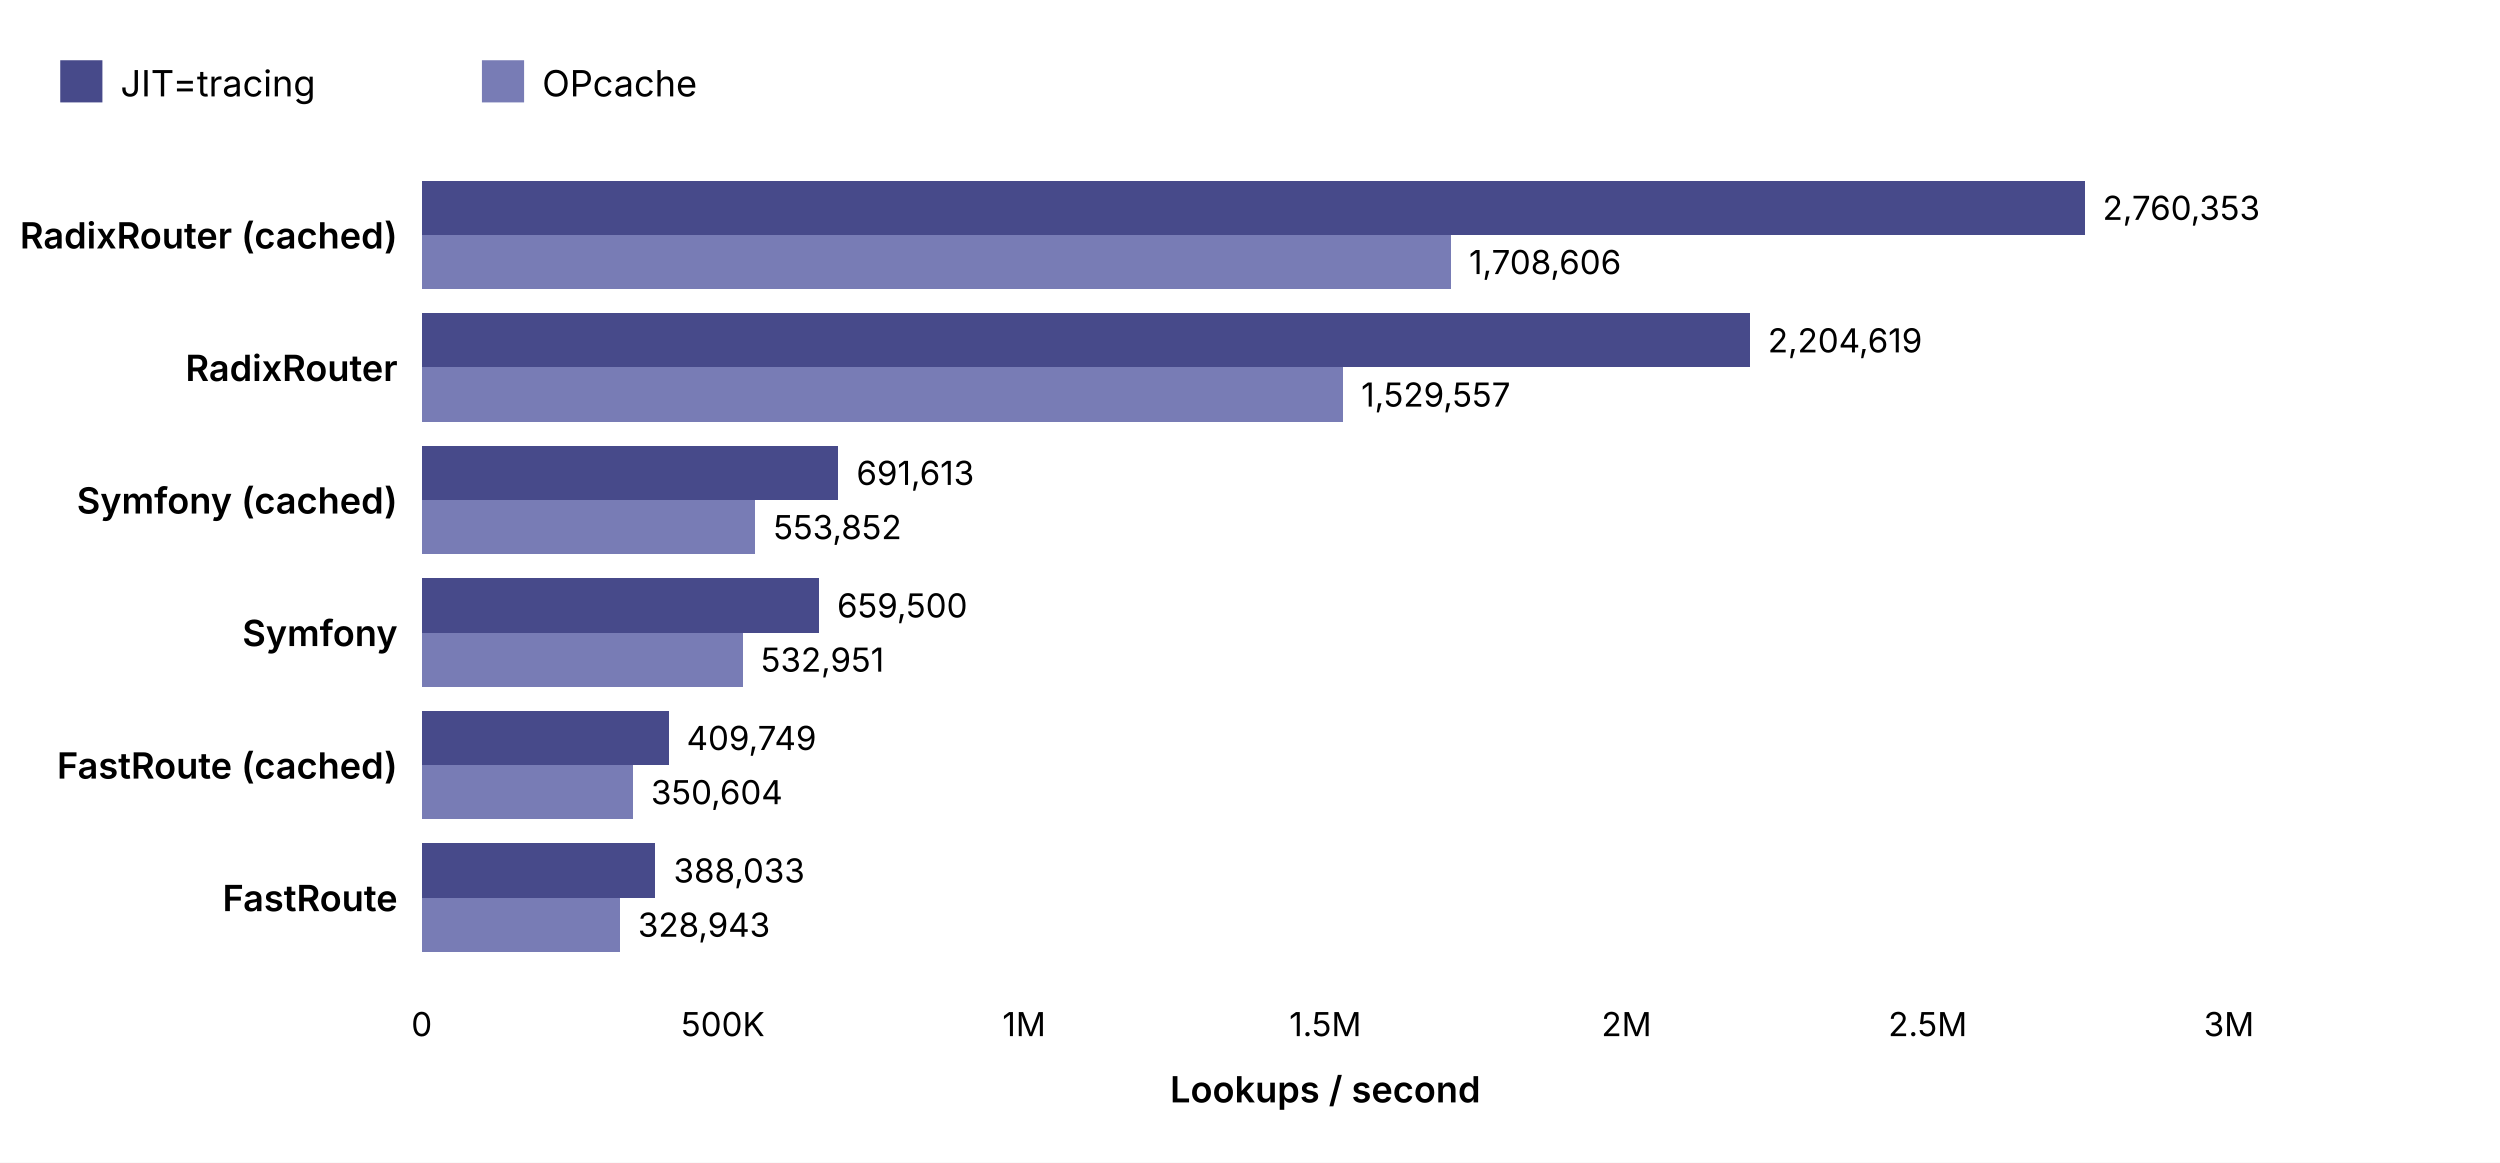
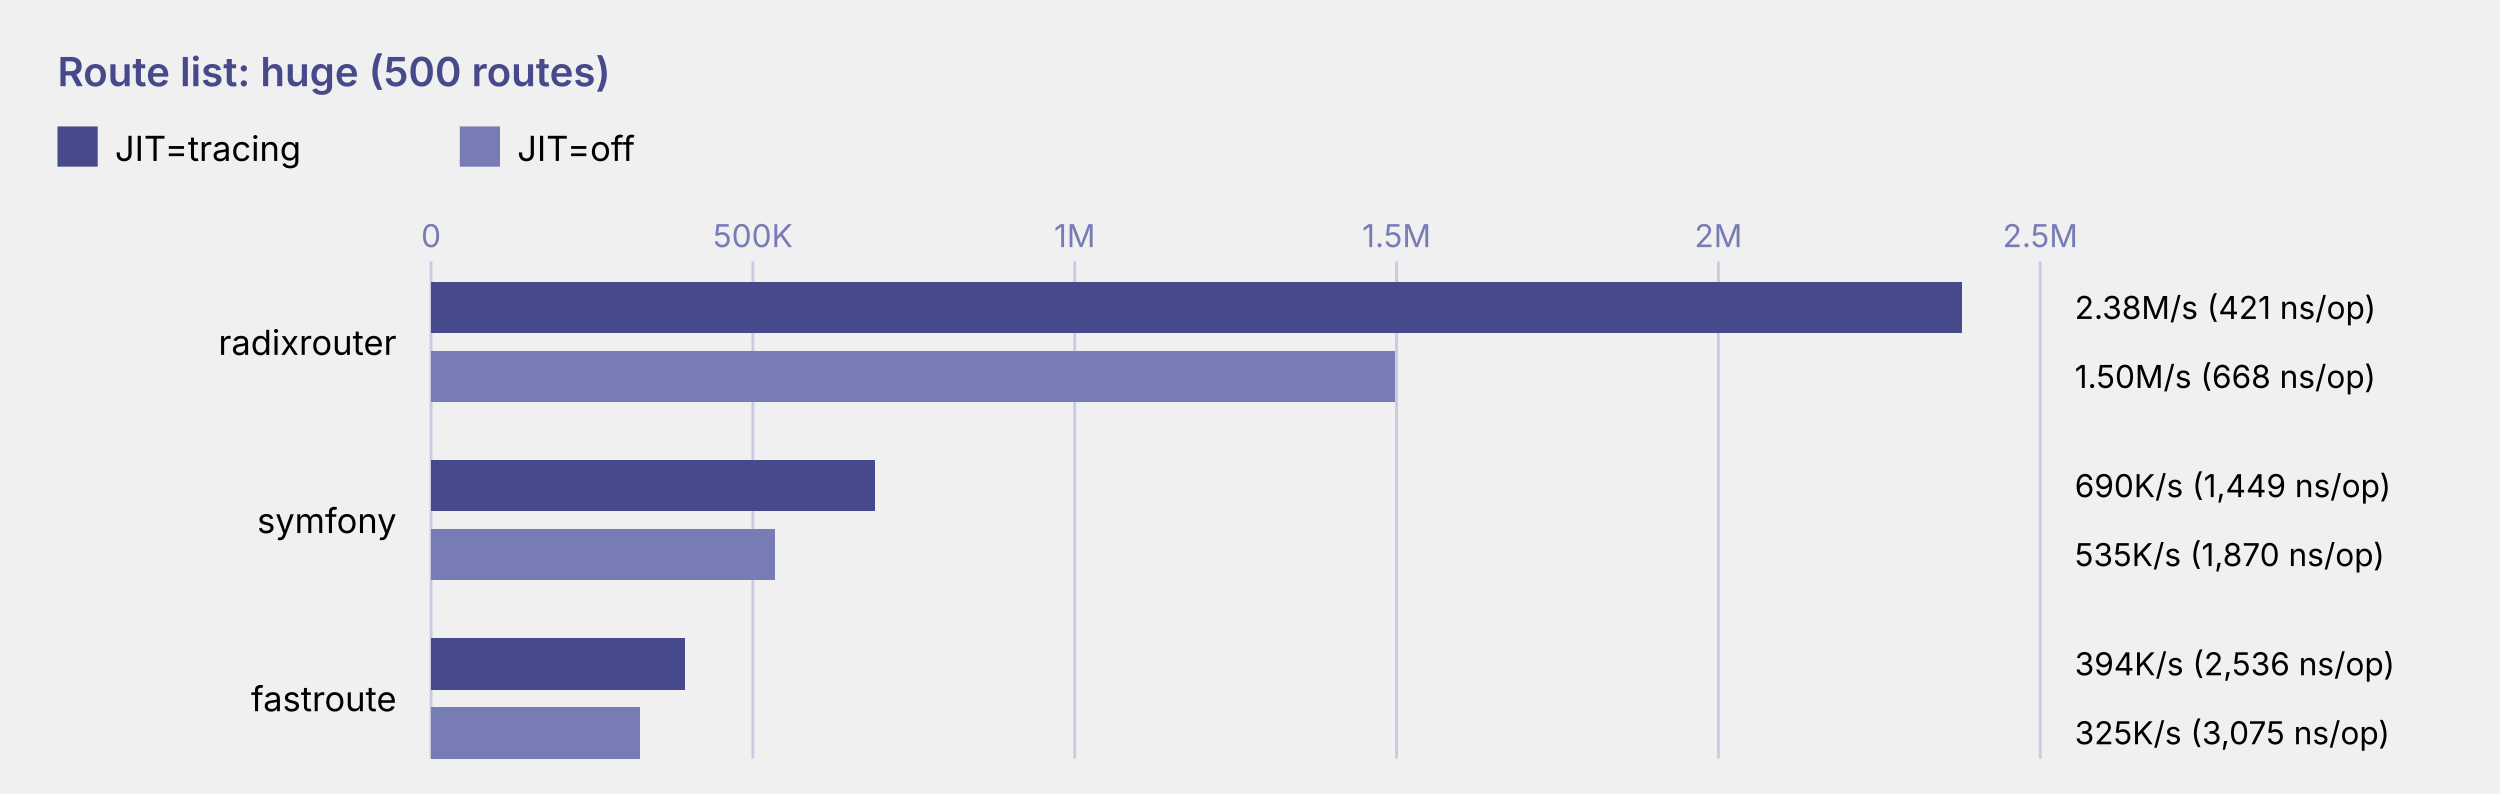
- <svg xmlns="http://www.w3.org/2000/svg" viewBox="0 0 830 386" font-family="system-ui, -apple-system, 'Segoe UI', sans-serif">
-   <style>.bg{fill:#FFFFFF}.fg{fill:#000000}.bar{shape-rendering:crispEdges}@media(prefers-color-scheme:dark){.bg{fill:#1E1E1E}.fg{fill:#E6E6E6}}</style>
-   <rect class="bg" width="830" height="386" />
-   <rect x="20" y="20" width="14" height="14" fill="#474A8A" />
-   <text class="fg" x="40" y="32" font-size="12">JIT=tracing</text>
-   <rect x="160" y="20" width="14" height="14" fill="#787CB5" />
-   <text class="fg" x="180" y="32" font-size="12">OPcache</text>
-   <text class="fg" x="140.00" y="344" text-anchor="middle" font-size="11">0</text>
-   <text class="fg" x="240.00" y="344" text-anchor="middle" font-size="11">500K</text>
-   <text class="fg" x="340.00" y="344" text-anchor="middle" font-size="11">1M</text>
-   <text class="fg" x="440.00" y="344" text-anchor="middle" font-size="11">1.5M</text>
-   <text class="fg" x="540.00" y="344" text-anchor="middle" font-size="11">2M</text>
-   <text class="fg" x="640.00" y="344" text-anchor="middle" font-size="11">2.5M</text>
-   <text class="fg" x="740.00" y="344" text-anchor="middle" font-size="11">3M</text>
-   <text class="fg" x="440.00" y="366" text-anchor="middle" font-size="12" font-weight="600">Lookups / second</text>
-   <text class="fg" x="132" y="82.5" text-anchor="end" font-size="12" font-weight="600">RadixRouter (cached)</text>
-   <rect class="bar" x="140" y="60.0" width="552.07" height="18" fill="#474A8A" />
-   <text class="fg" x="698.07" y="73.0" font-size="11">2,760,353</text>
-   <rect class="bar" x="140" y="78.0" width="341.72" height="18" fill="#787CB5" />
-   <text class="fg" x="487.72" y="91.0" font-size="11">1,708,606</text>
-   <text class="fg" x="132" y="126.5" text-anchor="end" font-size="12" font-weight="600">RadixRouter</text>
-   <rect class="bar" x="140" y="104.0" width="440.92" height="18" fill="#474A8A" />
-   <text class="fg" x="586.92" y="117.0" font-size="11">2,204,619</text>
-   <rect class="bar" x="140" y="122.0" width="305.91" height="18" fill="#787CB5" />
-   <text class="fg" x="451.91" y="135.0" font-size="11">1,529,557</text>
-   <text class="fg" x="132" y="170.5" text-anchor="end" font-size="12" font-weight="600">Symfony (cached)</text>
-   <rect class="bar" x="140" y="148.0" width="138.32" height="18" fill="#474A8A" />
-   <text class="fg" x="284.32" y="161.0" font-size="11">691,613</text>
-   <rect class="bar" x="140" y="166.0" width="110.77" height="18" fill="#787CB5" />
-   <text class="fg" x="256.77" y="179.0" font-size="11">553,852</text>
-   <text class="fg" x="132" y="214.5" text-anchor="end" font-size="12" font-weight="600">Symfony</text>
-   <rect class="bar" x="140" y="192.0" width="131.90" height="18" fill="#474A8A" />
-   <text class="fg" x="277.90" y="205.0" font-size="11">659,500</text>
-   <rect class="bar" x="140" y="210.0" width="106.59" height="18" fill="#787CB5" />
-   <text class="fg" x="252.59" y="223.0" font-size="11">532,951</text>
-   <text class="fg" x="132" y="258.5" text-anchor="end" font-size="12" font-weight="600">FastRoute (cached)</text>
-   <rect class="bar" x="140" y="236.0" width="81.95" height="18" fill="#474A8A" />
-   <text class="fg" x="227.95" y="249.0" font-size="11">409,749</text>
-   <rect class="bar" x="140" y="254.0" width="70.12" height="18" fill="#787CB5" />
-   <text class="fg" x="216.12" y="267.0" font-size="11">350,604</text>
-   <text class="fg" x="132" y="302.5" text-anchor="end" font-size="12" font-weight="600">FastRoute</text>
-   <rect class="bar" x="140" y="280.0" width="77.61" height="18" fill="#474A8A" />
-   <text class="fg" x="223.61" y="293.0" font-size="11">388,033</text>
-   <rect class="bar" x="140" y="298.0" width="65.79" height="18" fill="#787CB5" />
-   <text class="fg" x="211.79" y="311.0" font-size="11">328,943</text>
+ <svg xmlns="http://www.w3.org/2000/svg" viewBox="0 0 870 276" font-family="system-ui, -apple-system, 'Segoe UI', sans-serif">
+   <style>.fg{fill:#000000}.accent{fill:#474A8A}.bar{shape-rendering:crispEdges}.div{stroke:#C9CBE6;stroke-width:1}.tick{fill:#787CB5}@media(prefers-color-scheme:dark){.fg{fill:#E6E6E6}.accent{fill:#B0B3D6}.tick{fill:#B0B3D6}}</style>
+   <text class="accent" x="20" y="30" font-size="14" font-weight="600">Route list: huge (500 routes)</text>
+   <rect x="20" y="44" width="14" height="14" fill="#474A8A" />
+   <text class="fg" x="40" y="56" font-size="12">JIT=tracing</text>
+   <rect x="160" y="44" width="14" height="14" fill="#787CB5" />
+   <text class="fg" x="180" y="56" font-size="12">JIT=off</text>
+   <text class="tick" x="150.00" y="86.0" text-anchor="middle" font-size="11">0</text>
+   <line class="div" x1="262.00" y1="91.0" x2="262.00" y2="264.0" />
+   <text class="tick" x="262.00" y="86.0" text-anchor="middle" font-size="11">500K</text>
+   <line class="div" x1="374.00" y1="91.0" x2="374.00" y2="264.0" />
+   <text class="tick" x="374.00" y="86.0" text-anchor="middle" font-size="11">1M</text>
+   <line class="div" x1="486.00" y1="91.0" x2="486.00" y2="264.0" />
+   <text class="tick" x="486.00" y="86.0" text-anchor="middle" font-size="11">1.5M</text>
+   <line class="div" x1="598.00" y1="91.0" x2="598.00" y2="264.0" />
+   <text class="tick" x="598.00" y="86.0" text-anchor="middle" font-size="11">2M</text>
+   <line class="div" x1="710.00" y1="91.0" x2="710.00" y2="264.0" />
+   <text class="tick" x="710.00" y="86.0" text-anchor="middle" font-size="11">2.5M</text>
+   <line class="div" x1="150" y1="91.0" x2="150" y2="264.0" />
+   <text class="fg" x="138" y="123.5" text-anchor="end" font-size="12">radixrouter</text>
+   <rect class="bar" x="150" y="98.0" width="532.63" height="18" fill="#474A8A" />
+   <text class="fg" x="722" y="111.0" font-size="11">2.38M/s  (421 ns/op)</text>
+   <rect class="bar" x="150" y="122.0" width="335.41" height="18" fill="#787CB5" />
+   <text class="fg" x="722" y="135.0" font-size="11">1.50M/s  (668 ns/op)</text>
+   <text class="fg" x="138" y="185.5" text-anchor="end" font-size="12">symfony</text>
+   <rect class="bar" x="150" y="160.0" width="154.63" height="18" fill="#474A8A" />
+   <text class="fg" x="722" y="173.0" font-size="11">690K/s  (1,449 ns/op)</text>
+   <rect class="bar" x="150" y="184.0" width="119.78" height="18" fill="#787CB5" />
+   <text class="fg" x="722" y="197.0" font-size="11">535K/s  (1,870 ns/op)</text>
+   <text class="fg" x="138" y="247.5" text-anchor="end" font-size="12">fastroute</text>
+   <rect class="bar" x="150" y="222.0" width="88.33" height="18" fill="#474A8A" />
+   <text class="fg" x="722" y="235.0" font-size="11">394K/s  (2,536 ns/op)</text>
+   <rect class="bar" x="150" y="246.0" width="72.84" height="18" fill="#787CB5" />
+   <text class="fg" x="722" y="259.0" font-size="11">325K/s  (3,075 ns/op)</text>
</svg>
